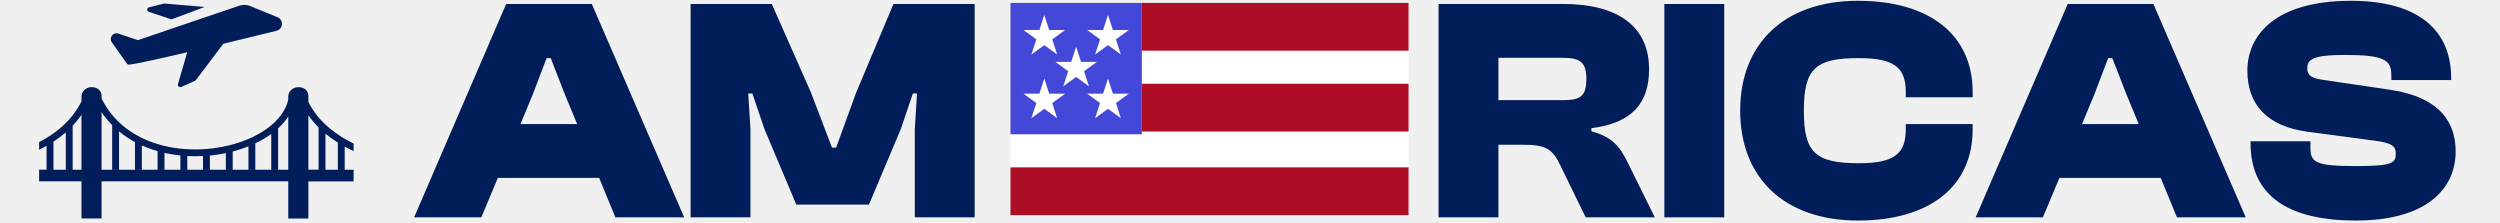
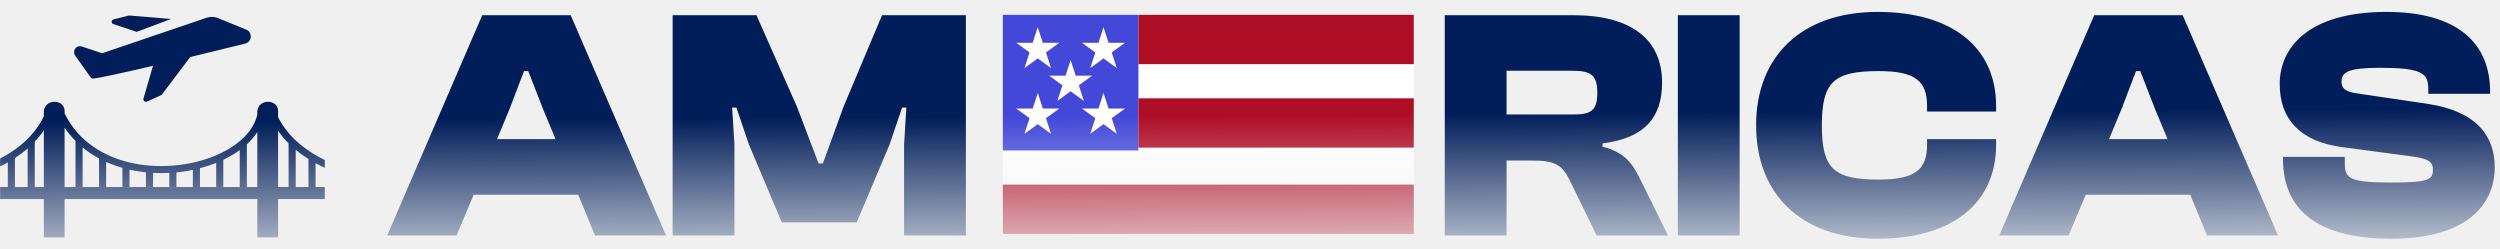
- <svg xmlns="http://www.w3.org/2000/svg" width="1216" height="108" viewBox="0 0 1216 108" fill="none">
-   <path d="M72.138 5.681L83.362 9.434L99.541 3.384L80.112 1.749C79.921 1.705 79.721 1.712 79.533 1.769L72.446 3.579C72.227 3.631 72.028 3.749 71.875 3.917C71.723 4.086 71.624 4.297 71.59 4.523C71.557 4.75 71.591 4.981 71.689 5.188C71.787 5.394 71.943 5.566 72.138 5.681Z" fill="#011E5A" />
-   <path d="M135.289 8.504L122.717 3.392C121.66 2.82 120.494 2.486 119.299 2.412C118.104 2.339 116.908 2.527 115.792 2.964L67.069 19.53L57.478 16.308C56.927 16.129 56.335 16.131 55.785 16.312C55.235 16.493 54.755 16.846 54.413 17.319C54.072 17.793 53.885 18.364 53.88 18.951C53.874 19.539 54.051 20.114 54.384 20.594L61.725 30.931C61.846 31.104 62.007 31.242 62.195 31.332C62.383 31.423 62.59 31.463 62.798 31.449C65.79 31.167 77.344 28.636 91.062 25.422L86.546 40.928C86.507 41.149 86.528 41.377 86.606 41.587C86.685 41.797 86.818 41.981 86.992 42.12C87.166 42.258 87.374 42.346 87.593 42.374C87.813 42.401 88.035 42.367 88.237 42.276L94.796 39.312C95.155 39.148 95.446 38.86 95.618 38.499L108.616 21.282C118.445 18.931 127.851 16.622 134.477 14.983C135.161 14.826 135.781 14.458 136.253 13.931C136.724 13.403 137.025 12.741 137.113 12.034C137.202 11.327 137.074 10.609 136.748 9.977C136.422 9.346 135.912 8.831 135.289 8.504Z" fill="#011E5A" />
-   <path fill-rule="evenodd" clip-rule="evenodd" d="M39.628 46.673C40.337 40.757 49.412 41.152 49.412 46.673V47.921C55.998 61.26 68.334 68.634 81.853 71.388C88.899 72.833 96.281 73.019 103.352 72.166C110.41 71.314 117.145 69.412 122.896 66.658C131.859 62.372 138.457 56.048 140.212 48.464V46.673C140.922 40.757 149.997 41.152 149.997 46.673V49.637C152.711 54.949 156.433 59.197 160.603 62.619C164.176 65.546 168.085 67.905 171.994 69.82V73.5C170.549 72.821 169.093 72.105 167.661 71.314V82.554H171.994V88.223H149.997V106.281H140.212V88.211H49.412V106.269H39.628V88.211H19.025V82.541H22.648V70.931C21.453 71.611 20.233 72.24 19.025 72.846V69.128C22.449 67.337 25.835 65.213 28.947 62.631C33.167 59.123 36.901 54.776 39.628 49.304V46.673ZM102.095 75.637V82.541H98.746V75.897C96.207 76.032 93.655 76.032 91.09 75.897V82.541H87.742V75.625C85.538 75.402 83.347 75.069 81.181 74.624C80.783 74.538 80.384 74.464 79.999 74.365V82.529H76.65V73.513C74.023 72.772 71.471 71.845 68.994 70.734V82.529H65.645V69.103C62.907 67.633 60.305 65.904 57.902 63.916V82.541H54.554V60.852C52.674 58.95 50.944 56.851 49.4 54.553V82.554H140.212V56.678C138.868 58.728 137.212 60.642 135.283 62.421V82.541H131.934V65.151C129.643 66.818 127.092 68.325 124.353 69.634L124.191 69.708V82.541H120.842V71.178C118.402 72.154 115.838 72.994 113.186 73.686V82.554H109.838V74.476C107.846 74.896 105.804 75.23 103.75 75.477C103.203 75.526 102.655 75.588 102.095 75.637ZM158.3 65.027V82.554H164.313V69.35C162.309 68.103 160.354 66.707 158.474 65.163L158.3 65.027ZM154.951 82.554V61.977C153.171 60.185 151.503 58.234 149.997 56.072V82.541H154.951V82.554ZM35.346 61.161V82.554H39.628V55.85C38.321 57.777 36.877 59.531 35.346 61.161ZM31.997 82.554V64.385C31.698 64.644 31.387 64.916 31.076 65.163C29.445 66.522 27.739 67.769 25.997 68.906V82.554H31.997Z" fill="#011E5A" />
-   <path d="M234.11 105.721H201.426L246.193 1.935H287.862L332.785 105.721H299.325L291.425 86.513H242.165L234.11 105.721ZM259.205 45.773L253.164 60.334H280.737L274.695 45.773L267.88 28.268H265.866L259.205 45.773ZM365.024 105.721H335.902V1.935H375.403L394.456 44.998L404.68 71.797H406.693L416.452 44.998L434.576 1.935H474.077V105.721H444.955V62.812L446.039 45.463H444.025L438.139 62.812L422.648 99.525H387.33L371.84 62.812L365.953 45.463H363.94L365.024 62.812V105.721ZM728.838 105.721H699.716V1.935H760.283C787.701 1.935 802.108 13.398 802.108 33.69C802.108 50.11 793.898 59.869 774.07 62.347V63.897C784.758 66.685 788.166 71.797 792.039 79.697L804.896 105.721H771.282L758.889 80.316C755.171 72.571 752.073 70.403 740.765 70.403H728.838V105.721ZM728.838 28.114V48.716H759.974C768.493 48.716 771.591 47.167 771.591 38.337C771.591 30.127 768.493 28.114 759.974 28.114H728.838ZM838.663 105.721H809.541V1.935H838.663V105.721ZM903.73 107.27C867.637 107.27 846.415 86.203 846.415 53.828C846.415 21.453 867.637 0.386 903.73 0.386C938.583 0.386 959.495 16.96 959.495 44.688V47.322H926.965V44.688C926.965 32.916 921.389 28.268 904.194 28.268C883.127 28.268 877.396 33.225 877.396 53.828C877.396 74.43 883.127 79.387 904.194 79.387C921.389 79.387 926.965 74.74 926.965 62.967V60.334H959.495V62.967C959.495 90.695 938.583 107.27 903.73 107.27ZM993.657 105.721H960.972L1005.74 1.935H1047.41L1092.33 105.721H1058.87L1050.97 86.513H1001.71L993.657 105.721ZM1018.75 45.773L1012.71 60.334H1040.28L1034.24 45.773L1027.43 28.268H1025.41L1018.75 45.773ZM1145.79 107.27C1114.04 107.27 1094.67 95.962 1094.67 69.628V68.698H1123.8V71.951C1123.8 78.922 1126.27 80.781 1145.79 80.781C1163.45 80.781 1165.31 79.387 1165.31 74.74C1165.31 71.022 1163.3 69.473 1154.78 68.389L1122.25 64.051C1102.88 61.418 1093.12 51.039 1093.12 34.31C1093.12 17.735 1105.98 0.386 1143.47 0.386C1176.46 0.386 1192.26 14.792 1192.26 38.028V38.957H1163.14V36.633C1163.14 29.198 1159.89 26.719 1140.37 26.719C1125.5 26.719 1122.25 28.733 1122.25 33.225C1122.25 36.478 1124.11 38.028 1129.68 38.802L1162.21 43.604C1187.62 47.322 1194.43 60.334 1194.43 73.656C1194.43 91.469 1180.8 107.27 1145.79 107.27Z" fill="#011E5A" />
-   <rect width="193.631" height="102.624" transform="translate(491.484 1.7207)" fill="white" />
-   <rect width="63.898" height="63.898" transform="translate(491.484 1.42188)" fill="#4348D8" />
-   <path d="M523.433 22.721L525.824 30.079H533.561L527.302 34.627L529.693 41.986L523.433 37.438L517.173 41.986L519.564 34.627L513.304 30.079H521.042L523.433 22.721Z" fill="white" />
-   <path d="M507.943 7.23L510.334 14.589H518.071L511.811 19.137L514.202 26.496L507.943 21.948L501.683 26.496L504.074 19.137L497.814 14.589H505.552L507.943 7.23Z" fill="white" />
-   <path d="M538.923 7.23L541.314 14.589H549.052L542.792 19.137L545.183 26.496L538.923 21.948L532.663 26.496L535.054 19.137L528.795 14.589H536.532L538.923 7.23Z" fill="white" />
-   <path d="M538.923 38.213L541.314 45.572H549.052L542.792 50.12L545.183 57.478L538.923 52.93L532.663 57.478L535.054 50.12L528.795 45.572H536.532L538.923 38.213Z" fill="white" />
-   <path d="M507.943 38.213L510.334 45.572H518.071L511.811 50.12L514.202 57.478L507.943 52.93L501.683 57.478L504.074 50.12L497.814 45.572H505.552L507.943 38.213Z" fill="white" />
-   <rect x="555.383" y="1.422" width="129.732" height="23.236" fill="#AE0D26" />
-   <rect x="555.383" y="40.744" width="129.732" height="23.236" fill="#AE0D26" />
-   <rect x="491.484" y="81.406" width="193.631" height="23.236" fill="#AE0D26" />
+ <svg xmlns="http://www.w3.org/2000/svg" width="1216" height="121" viewBox="0 0 1216 121" fill="none">
+   <mask id="mask0_89_1570" style="mask-type:alpha" maskUnits="userSpaceOnUse" x="0" y="0" width="1216" height="121">
+     <rect y="0.5" width="1216" height="120" fill="url(#paint0_linear_89_1570)" />
+   </mask>
+   <g mask="url(#mask0_89_1570)">
+     <path d="M54.882 11.62L66.468 15.493L83.17 9.248L63.114 7.561C62.916 7.515 62.71 7.523 62.516 7.581L55.2 9.449C54.974 9.503 54.768 9.625 54.611 9.799C54.453 9.973 54.351 10.191 54.317 10.424C54.282 10.658 54.318 10.897 54.419 11.11C54.519 11.323 54.681 11.501 54.882 11.62Z" fill="#011E5A" />
+     <path d="M120.073 14.533L107.094 9.257C106.003 8.666 104.8 8.322 103.567 8.245C102.333 8.169 101.098 8.363 99.946 8.815L49.649 25.916L39.748 22.59C39.18 22.405 38.568 22.407 38.001 22.594C37.433 22.781 36.938 23.145 36.585 23.634C36.232 24.123 36.039 24.712 36.034 25.319C36.028 25.925 36.211 26.518 36.555 27.014L44.133 37.685C44.257 37.863 44.424 38.006 44.618 38.099C44.812 38.193 45.026 38.234 45.24 38.22C48.329 37.928 60.257 35.316 74.417 31.998L69.756 48.005C69.715 48.233 69.736 48.468 69.817 48.685C69.898 48.902 70.036 49.092 70.216 49.235C70.395 49.379 70.61 49.469 70.837 49.498C71.063 49.526 71.293 49.491 71.501 49.397L78.272 46.337C78.643 46.167 78.943 45.87 79.12 45.498L92.538 27.724C102.685 25.298 112.394 22.914 119.235 21.222C119.941 21.06 120.581 20.68 121.068 20.136C121.555 19.591 121.865 18.907 121.956 18.177C122.048 17.447 121.916 16.706 121.579 16.054C121.242 15.403 120.716 14.872 120.073 14.533Z" fill="#011E5A" />
+     <path fill-rule="evenodd" clip-rule="evenodd" d="M21.323 53.937C22.055 47.829 31.423 48.237 31.423 53.937V55.224C38.221 68.995 50.956 76.607 64.912 79.45C72.186 80.942 79.806 81.133 87.105 80.254C94.392 79.374 101.344 77.41 107.281 74.567C116.533 70.142 123.344 63.614 125.156 55.785V53.937C125.889 47.829 135.257 48.237 135.257 53.937V56.997C138.058 62.479 141.901 66.866 146.206 70.397C149.894 73.419 153.929 75.855 157.964 77.831V81.63C156.473 80.929 154.97 80.19 153.492 79.374V90.977H157.964V96.829H135.257V115.47H125.156V96.816H31.423V115.457H21.323V96.816H0.055V90.964H3.794V78.978C2.561 79.68 1.301 80.33 0.055 80.955V77.117C3.589 75.268 7.084 73.075 10.297 70.41C14.653 66.789 18.508 62.301 21.323 56.653V53.937ZM85.807 83.836V90.964H82.351V84.104C79.729 84.244 77.095 84.244 74.447 84.104V90.964H70.991V83.824C68.716 83.594 66.454 83.25 64.218 82.791C63.807 82.701 63.396 82.625 62.997 82.523V90.951H59.541V81.643C56.829 80.878 54.195 79.922 51.637 78.774V90.951H48.181V77.091C45.353 75.574 42.668 73.789 40.187 71.736V90.964H36.731V68.574C34.79 66.611 33.004 64.443 31.41 62.071V90.977H125.156V64.264C123.768 66.381 122.059 68.357 120.067 70.193V90.964H116.611V73.011C114.246 74.733 111.612 76.288 108.784 77.64L108.617 77.716V90.964H105.161V79.233C102.642 80.241 99.995 81.108 97.257 81.822V90.977H93.801V82.638C91.744 83.071 89.637 83.416 87.517 83.671C86.951 83.722 86.386 83.785 85.807 83.836ZM143.828 72.884V90.977H150.035V77.346C147.966 76.059 145.949 74.618 144.008 73.024L143.828 72.884ZM140.372 90.977V69.734C138.534 67.886 136.812 65.871 135.257 63.64V90.964H140.372V90.977ZM16.902 68.893V90.977H21.323V63.41C19.973 65.399 18.483 67.21 16.902 68.893ZM13.445 90.977V72.221C13.137 72.489 12.815 72.769 12.494 73.024C10.811 74.427 9.05 75.714 7.251 76.887V90.977H13.445Z" fill="#011E5A" />
+     <path d="M222.087 114.531H188.346L234.56 7.393H277.575L323.948 114.531H289.408L281.253 94.703H230.402L222.087 114.531ZM247.992 52.647L241.756 67.678H270.219L263.983 52.647L256.947 34.577H254.868L247.992 52.647ZM357.229 114.531H327.167V7.393H367.943L387.612 51.847L398.166 79.511H400.245L410.319 51.847L429.028 7.393H469.805V114.531H439.742V70.237L440.861 52.327H438.783L432.706 70.237L416.715 108.135H380.256L364.265 70.237L358.189 52.327H356.11L357.229 70.237V114.531ZM732.795 114.531H702.732V7.393H765.257C793.56 7.393 808.432 19.226 808.432 40.174C808.432 57.124 799.957 67.198 779.488 69.757V71.356C790.522 74.234 794.04 79.511 798.038 87.667L811.31 114.531H776.61L763.817 88.306C759.98 80.311 756.781 78.072 745.108 78.072H732.795V114.531ZM732.795 34.417V55.685H764.937C773.732 55.685 776.93 54.086 776.93 44.971C776.93 36.496 773.732 34.417 764.937 34.417H732.795ZM846.168 114.531H816.105V7.393H846.168V114.531ZM913.337 116.13C876.078 116.13 854.171 94.383 854.171 60.962C854.171 27.541 876.078 5.794 913.337 5.794C949.316 5.794 970.904 22.904 970.904 51.527V54.246H937.323V51.527C937.323 39.374 931.566 34.577 913.816 34.577C892.069 34.577 886.152 39.694 886.152 60.962C886.152 82.23 892.069 87.347 913.816 87.347C931.566 87.347 937.323 82.55 937.323 70.397V67.678H970.904V70.397C970.904 99.02 949.316 116.13 913.337 116.13ZM1006.17 114.531H972.428L1018.64 7.393H1061.66L1108.03 114.531H1073.49L1065.33 94.703H1014.48L1006.17 114.531ZM1032.07 52.647L1025.84 67.678H1054.3L1048.06 52.647L1041.03 34.577H1038.95L1032.07 52.647ZM1163.22 116.13C1130.44 116.13 1110.45 104.457 1110.45 77.273V76.313H1140.51V79.671C1140.51 86.867 1143.07 88.786 1163.22 88.786C1181.45 88.786 1183.37 87.347 1183.37 82.55C1183.37 78.712 1181.29 77.113 1172.49 75.993L1138.91 71.516C1118.92 68.797 1108.85 58.084 1108.85 40.813C1108.85 23.703 1122.12 5.794 1160.82 5.794C1194.88 5.794 1211.19 20.665 1211.19 44.651V45.611H1181.13V43.212C1181.13 35.537 1177.77 32.978 1157.62 32.978C1142.27 32.978 1138.91 35.057 1138.91 39.694C1138.91 43.052 1140.83 44.651 1146.59 45.451L1180.17 50.408C1206.39 54.246 1213.43 67.678 1213.43 81.43C1213.43 99.82 1199.36 116.13 1163.22 116.13Z" fill="#011E5A" />
+     <rect width="199.885" height="105.939" transform="translate(487.775 7.53125)" fill="white" />
+     <rect width="65.962" height="65.962" transform="translate(487.775 7.22461)" fill="#4348D8" />
+     <path d="M520.755 29.213L523.224 36.809L531.211 36.809L524.749 41.504L527.217 49.101L520.755 44.406L514.293 49.101L516.762 41.504L510.3 36.809L518.287 36.809L520.755 29.213Z" fill="white" />
+     <path d="M504.765 13.223L507.233 20.819L515.221 20.819L508.759 25.514L511.227 33.11L504.765 28.416L498.303 33.11L500.771 25.514L494.31 20.819L502.297 20.819L504.765 13.223Z" fill="white" />
+     <path d="M536.748 13.223L539.216 20.819L547.203 20.819L540.741 25.514L543.21 33.11L536.748 28.416L530.286 33.11L532.754 25.514L526.292 20.819L534.279 20.819L536.748 13.223Z" fill="white" />
+     <path d="M536.748 45.203L539.216 52.8L547.203 52.8L540.741 57.494L543.21 65.091L536.748 60.396L530.286 65.091L532.754 57.494L526.292 52.8L534.279 52.8L536.748 45.203Z" fill="white" />
+     <path d="M504.765 45.203L507.233 52.8L515.221 52.8L508.759 57.494L511.227 65.091L504.765 60.396L498.303 65.091L500.771 57.494L494.31 52.8L502.297 52.8L504.765 45.203Z" fill="white" />
+     <rect x="553.738" y="7.225" width="133.923" height="23.986" fill="#AE0D26" />
+     <rect x="553.738" y="47.816" width="133.923" height="23.986" fill="#AE0D26" />
+     <rect x="487.775" y="89.791" width="199.885" height="23.986" fill="#AE0D26" />
+   </g>
+   <defs>
+     <linearGradient id="paint0_linear_89_1570" x1="664" y1="20.026" x2="664.679" y2="140.025" gradientUnits="userSpaceOnUse">
+       <stop offset="0.298" stop-color="white" />
+       <stop offset="1" stop-color="white" stop-opacity="0" />
+     </linearGradient>
+   </defs>
</svg>
